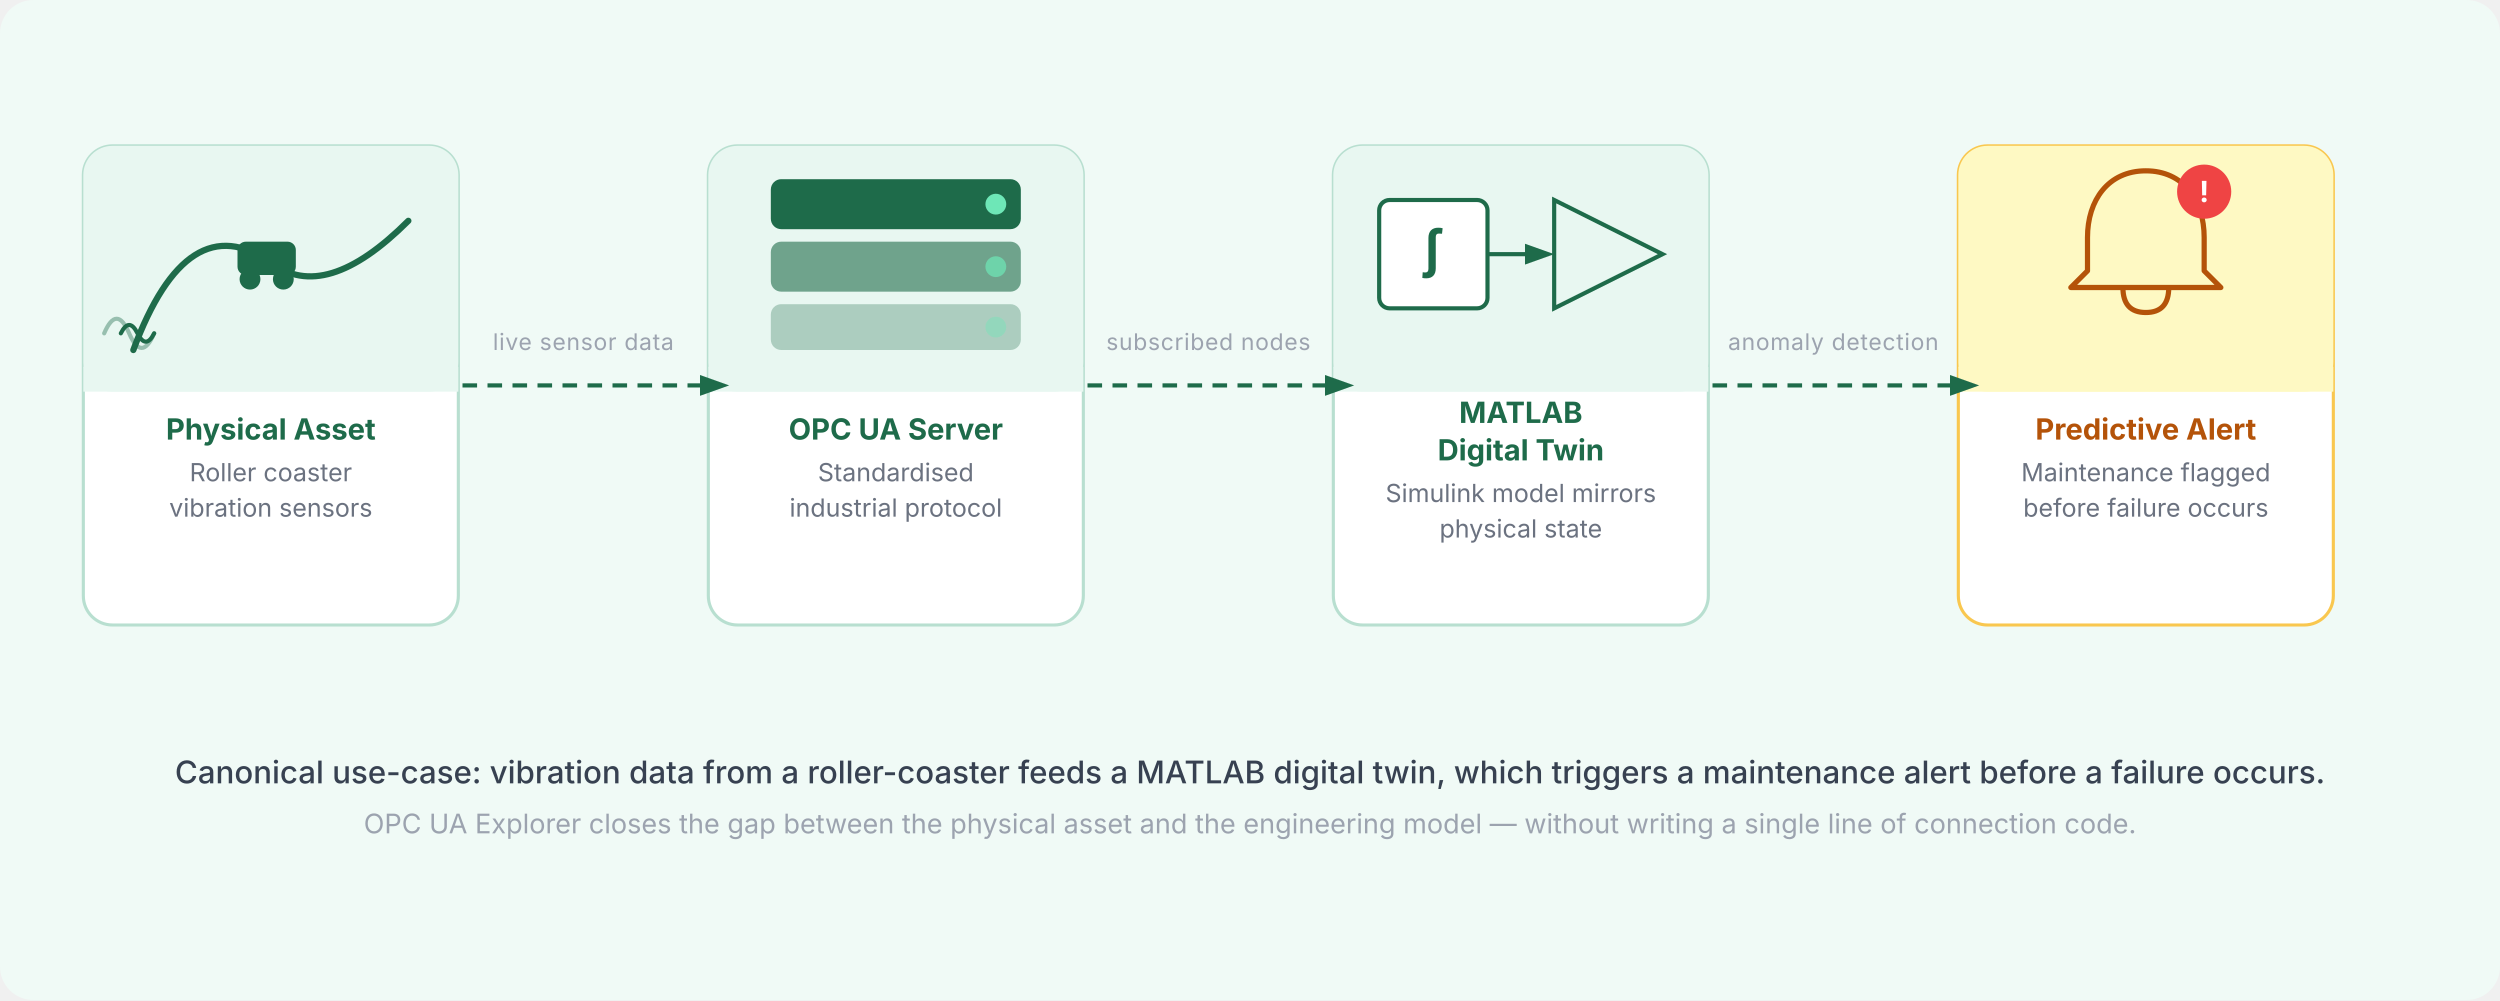
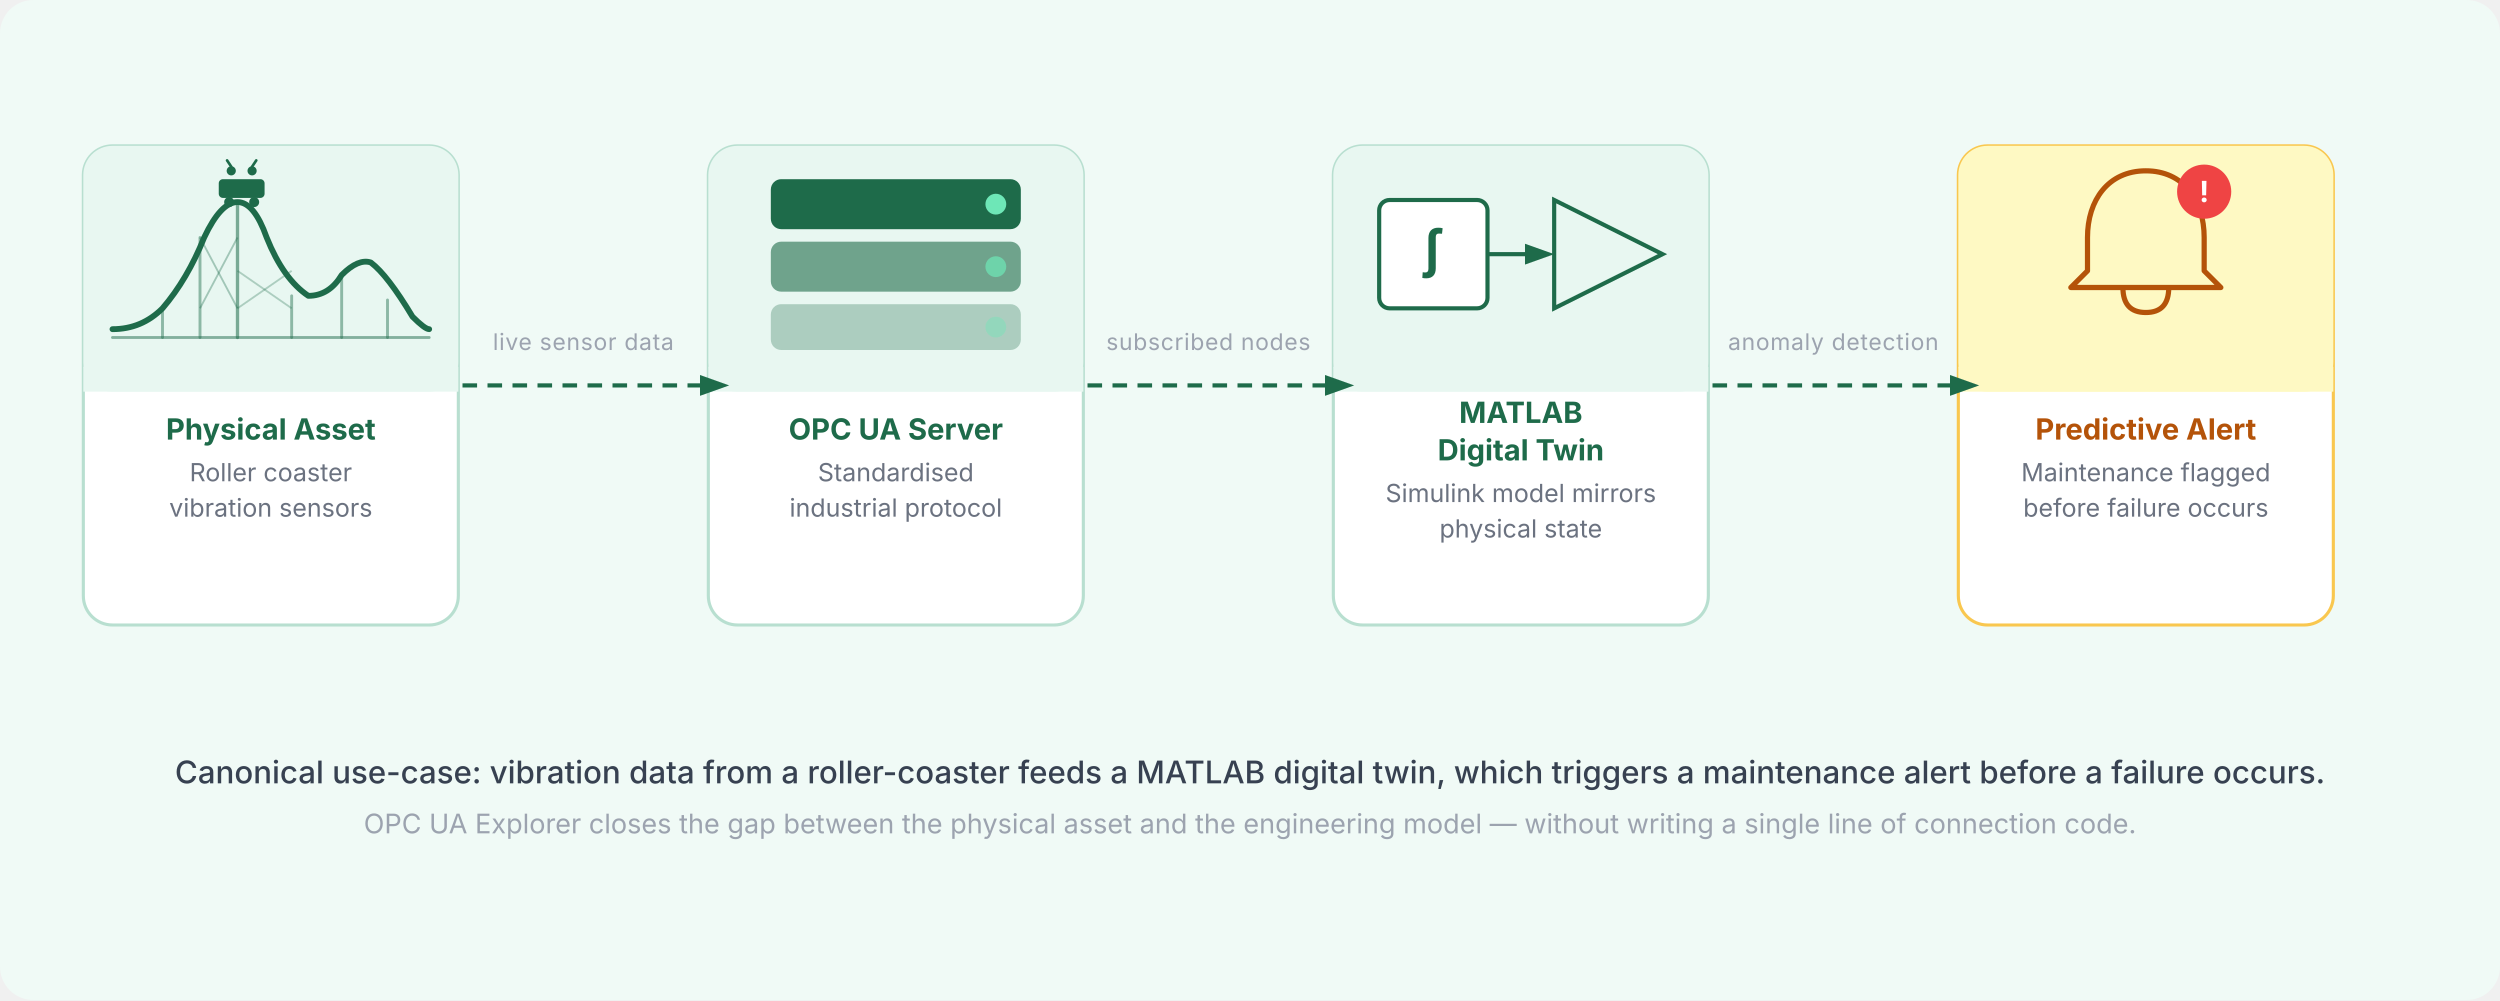
<svg xmlns="http://www.w3.org/2000/svg" viewBox="0 0 1200 480" fill="none" font-family="Inter, system-ui, sans-serif">
  <rect width="1200" height="480" fill="#F0FAF6" rx="16" />
  <g transform="translate(40,70)">
    <rect width="180" height="230" rx="14" fill="white" stroke="#B8DFD0" stroke-width="1.5" />
    <rect width="180" height="118" rx="14" fill="#E8F7F1" />
    <rect y="106" width="180" height="12" fill="#E8F7F1" />
-     <path d="M 24 98 Q 50 28 90 56 Q 116 76 156 36" stroke="#1E6B4A" stroke-width="3" stroke-linecap="round" fill="none" />
-     <rect x="74" y="46" width="28" height="16" rx="4" fill="#1E6B4A" />
-     <circle cx="80" cy="64" r="5" fill="#1E6B4A" />
-     <circle cx="96" cy="64" r="5" fill="#1E6B4A" />
-     <path d="M 18 90 Q 22 82 26 90 Q 30 98 34 90" stroke="#1E6B4A" stroke-width="2" stroke-linecap="round" fill="none" />
-     <path d="M 10 90 Q 16 76 22 90 Q 28 104 34 90" stroke="#1E6B4A" stroke-width="2" stroke-linecap="round" fill="none" opacity="0.4" />
+     <line x1="14" y1="92" x2="166" y2="92" stroke="#1E6B4A" stroke-width="1.4" stroke-opacity="0.5" stroke-linecap="round" />
+     <line x1="38" y1="92" x2="38" y2="78" stroke="#1E6B4A" stroke-width="1.4" stroke-opacity="0.45" stroke-linecap="round" />
+     <line x1="56" y1="92" x2="56" y2="44" stroke="#1E6B4A" stroke-width="1.4" stroke-opacity="0.45" stroke-linecap="round" />
+     <line x1="74" y1="92" x2="74" y2="27" stroke="#1E6B4A" stroke-width="1.6" stroke-opacity="0.55" stroke-linecap="round" />
+     <line x1="100" y1="92" x2="100" y2="72" stroke="#1E6B4A" stroke-width="1.4" stroke-opacity="0.45" stroke-linecap="round" />
+     <line x1="124" y1="92" x2="124" y2="62" stroke="#1E6B4A" stroke-width="1.4" stroke-opacity="0.45" stroke-linecap="round" />
+     <line x1="146" y1="92" x2="146" y2="74" stroke="#1E6B4A" stroke-width="1.4" stroke-opacity="0.45" stroke-linecap="round" />
+     <line x1="56" y1="44" x2="74" y2="78" stroke="#1E6B4A" stroke-width="0.9" stroke-opacity="0.35" />
+     <line x1="56" y1="78" x2="74" y2="44" stroke="#1E6B4A" stroke-width="0.9" stroke-opacity="0.35" />
+     <line x1="74" y1="60" x2="100" y2="78" stroke="#1E6B4A" stroke-width="0.9" stroke-opacity="0.3" />
+     <line x1="74" y1="78" x2="100" y2="60" stroke="#1E6B4A" stroke-width="0.9" stroke-opacity="0.3" />
+     <path d="M 14 88 Q 28 88 38 78 Q 50 64 58 44 Q 66 27 74 27 Q 82 27 88 44 Q 96 64 108 72 Q 118 72 124 62 Q 132 54 138 56 Q 146 62 158 82 Q 164 88 166 88" stroke="#1E6B4A" stroke-width="2.8" stroke-linecap="round" stroke-linejoin="round" fill="none" />
+     <g transform="translate(76,18)">
+       <circle cx="-5" cy="-6" r="2.2" fill="#1E6B4A" />
+       <circle cx="5" cy="-6" r="2.2" fill="#1E6B4A" />
+       <path d="M -5 -8 L -7 -11" stroke="#1E6B4A" stroke-width="1.3" stroke-linecap="round" />
+       <path d="M 5 -8 L 7 -11" stroke="#1E6B4A" stroke-width="1.3" stroke-linecap="round" />
+       <rect x="-11" y="-2" width="22" height="9" rx="2" fill="#1E6B4A" />
+       <circle cx="-6" cy="9" r="2.4" fill="#1E6B4A" />
+       <circle cx="6" cy="9" r="2.4" fill="#1E6B4A" />
+     </g>
    <text x="90" y="141" text-anchor="middle" font-size="14" font-weight="700" fill="#1E6B4A">Physical Asset</text>
    <text x="90" y="161" text-anchor="middle" font-size="12" fill="#6b7280">Roller coaster</text>
    <text x="90" y="178" text-anchor="middle" font-size="12" fill="#6b7280">vibration sensors</text>
  </g>
  <g transform="translate(340,70)">
    <rect width="180" height="230" rx="14" fill="white" stroke="#B8DFD0" stroke-width="1.5" />
    <rect width="180" height="118" rx="14" fill="#E8F7F1" />
    <rect y="106" width="180" height="12" fill="#E8F7F1" />
    <rect x="30" y="16" width="120" height="24" rx="5" fill="#1E6B4A" />
    <rect x="30" y="46" width="120" height="24" rx="5" fill="#1E6B4A" opacity="0.6" />
    <rect x="30" y="76" width="120" height="22" rx="5" fill="#1E6B4A" opacity="0.3" />
    <circle cx="138" cy="28" r="5" fill="#6EE7B7" />
    <circle cx="138" cy="58" r="5" fill="#6EE7B7" opacity="0.7" />
    <circle cx="138" cy="87" r="5" fill="#6EE7B7" opacity="0.4" />
    <text x="90" y="141" text-anchor="middle" font-size="14" font-weight="700" fill="#1E6B4A">OPC UA Server</text>
    <text x="90" y="161" text-anchor="middle" font-size="12" fill="#6b7280">Standardised</text>
    <text x="90" y="178" text-anchor="middle" font-size="12" fill="#6b7280">industrial protocol</text>
  </g>
  <g transform="translate(640,70)">
    <rect width="180" height="230" rx="14" fill="white" stroke="#B8DFD0" stroke-width="1.5" />
    <rect width="180" height="118" rx="14" fill="#E8F7F1" />
    <rect y="106" width="180" height="12" fill="#E8F7F1" />
    <rect x="22" y="26" width="52" height="52" rx="5" fill="white" stroke="#1E6B4A" stroke-width="2" />
    <text x="48" y="58" text-anchor="middle" font-size="24" fill="#1E6B4A" font-weight="700">∫</text>
    <line x1="74" y1="52" x2="92" y2="52" stroke="#1E6B4A" stroke-width="2" />
    <polygon points="92,47 106,52 92,57" fill="#1E6B4A" />
    <polygon points="106,26 158,52 106,78" fill="none" stroke="#1E6B4A" stroke-width="2" />
    <text x="90" y="133" text-anchor="middle" font-size="14" font-weight="700" fill="#1E6B4A">MATLAB</text>
    <text x="90" y="151" text-anchor="middle" font-size="14" font-weight="700" fill="#1E6B4A">Digital Twin</text>
    <text x="90" y="171" text-anchor="middle" font-size="12" fill="#6b7280">Simulink model mirrors</text>
    <text x="90" y="188" text-anchor="middle" font-size="12" fill="#6b7280">physical state</text>
  </g>
  <g transform="translate(940,70)">
    <rect width="180" height="230" rx="14" fill="white" stroke="#f9c74f" stroke-width="1.5" />
    <rect width="180" height="118" rx="14" fill="#FEF9C3" />
    <rect y="106" width="180" height="12" fill="#FEF9C3" />
    <path d="M 90 12 C 72 12 62 26 62 44 L 62 60 L 54 68 L 126 68 L 118 60 L 118 44 C 118 26 108 12 90 12 Z" fill="none" stroke="#B45309" stroke-width="2.5" stroke-linejoin="round" />
    <path d="M 79 68 Q 79 80 90 80 Q 101 80 101 68" fill="none" stroke="#B45309" stroke-width="2.5" />
    <circle cx="118" cy="22" r="13" fill="#EF4444" />
    <text x="118" y="27" text-anchor="middle" font-size="14" font-weight="700" fill="white">!</text>
    <text x="90" y="141" text-anchor="middle" font-size="14" font-weight="700" fill="#B45309">Predictive Alert</text>
    <text x="90" y="161" text-anchor="middle" font-size="12" fill="#6b7280">Maintenance flagged</text>
    <text x="90" y="178" text-anchor="middle" font-size="12" fill="#6b7280">before failure occurs</text>
  </g>
  <text x="280" y="168" text-anchor="middle" font-size="11" fill="#9ca3af" letter-spacing="0.03em">live sensor data</text>
  <line x1="222" y1="185" x2="336" y2="185" stroke="#1E6B4A" stroke-width="2" stroke-dasharray="7 5" />
  <polygon points="336,180 350,185 336,190" fill="#1E6B4A" />
  <text x="580" y="168" text-anchor="middle" font-size="11" fill="#9ca3af" letter-spacing="0.03em">subscribed nodes</text>
  <line x1="522" y1="185" x2="636" y2="185" stroke="#1E6B4A" stroke-width="2" stroke-dasharray="7 5" />
  <polygon points="636,180 650,185 636,190" fill="#1E6B4A" />
  <text x="880" y="168" text-anchor="middle" font-size="11" fill="#9ca3af" letter-spacing="0.03em">anomaly detection</text>
  <line x1="822" y1="185" x2="936" y2="185" stroke="#1E6B4A" stroke-width="2" stroke-dasharray="7 5" />
  <polygon points="936,180 950,185 936,190" fill="#1E6B4A" />
  <text x="600" y="376" text-anchor="middle" font-size="15" font-weight="500" fill="#374151">
    Canonical use-case: vibration data from a roller-coaster feeds a MATLAB digital twin, which triggers a maintenance alert before a failure occurs.
  </text>
  <text x="600" y="400" text-anchor="middle" font-size="13" fill="#9ca3af">
    OPC UA Explorer closes the gap between the physical asset and the engineering model — without writing a single line of connection code.
  </text>
</svg>
